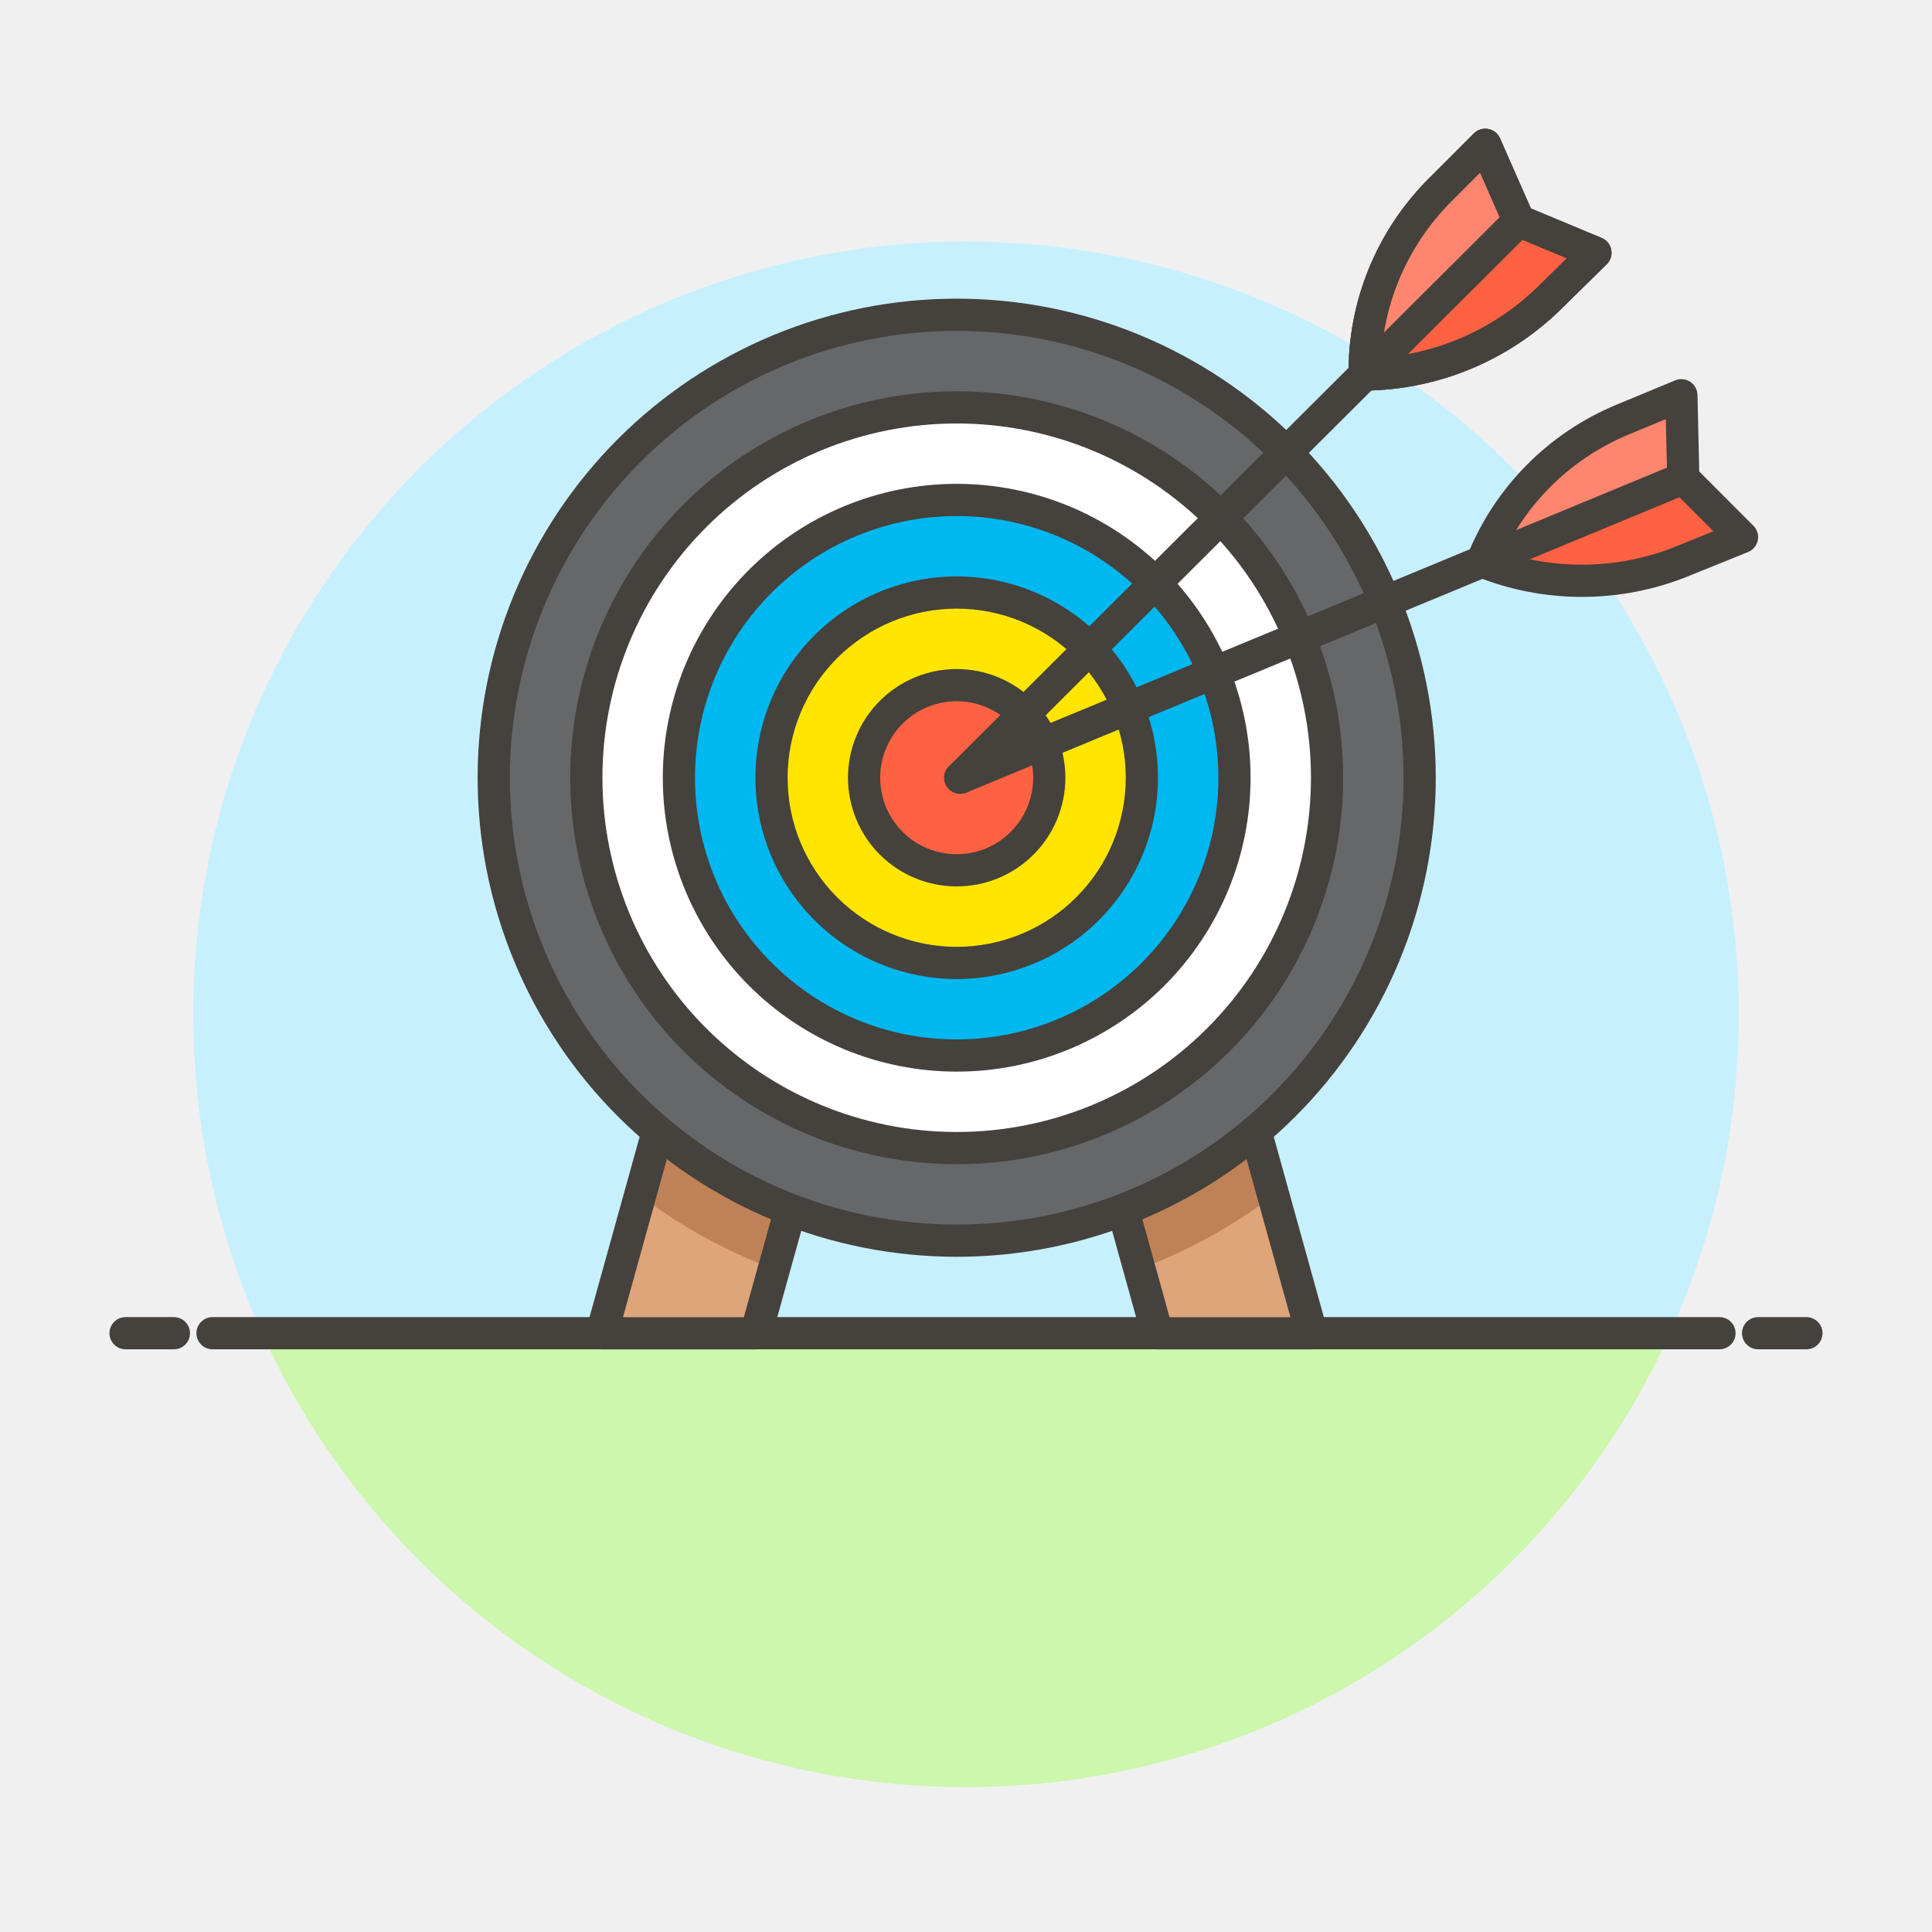
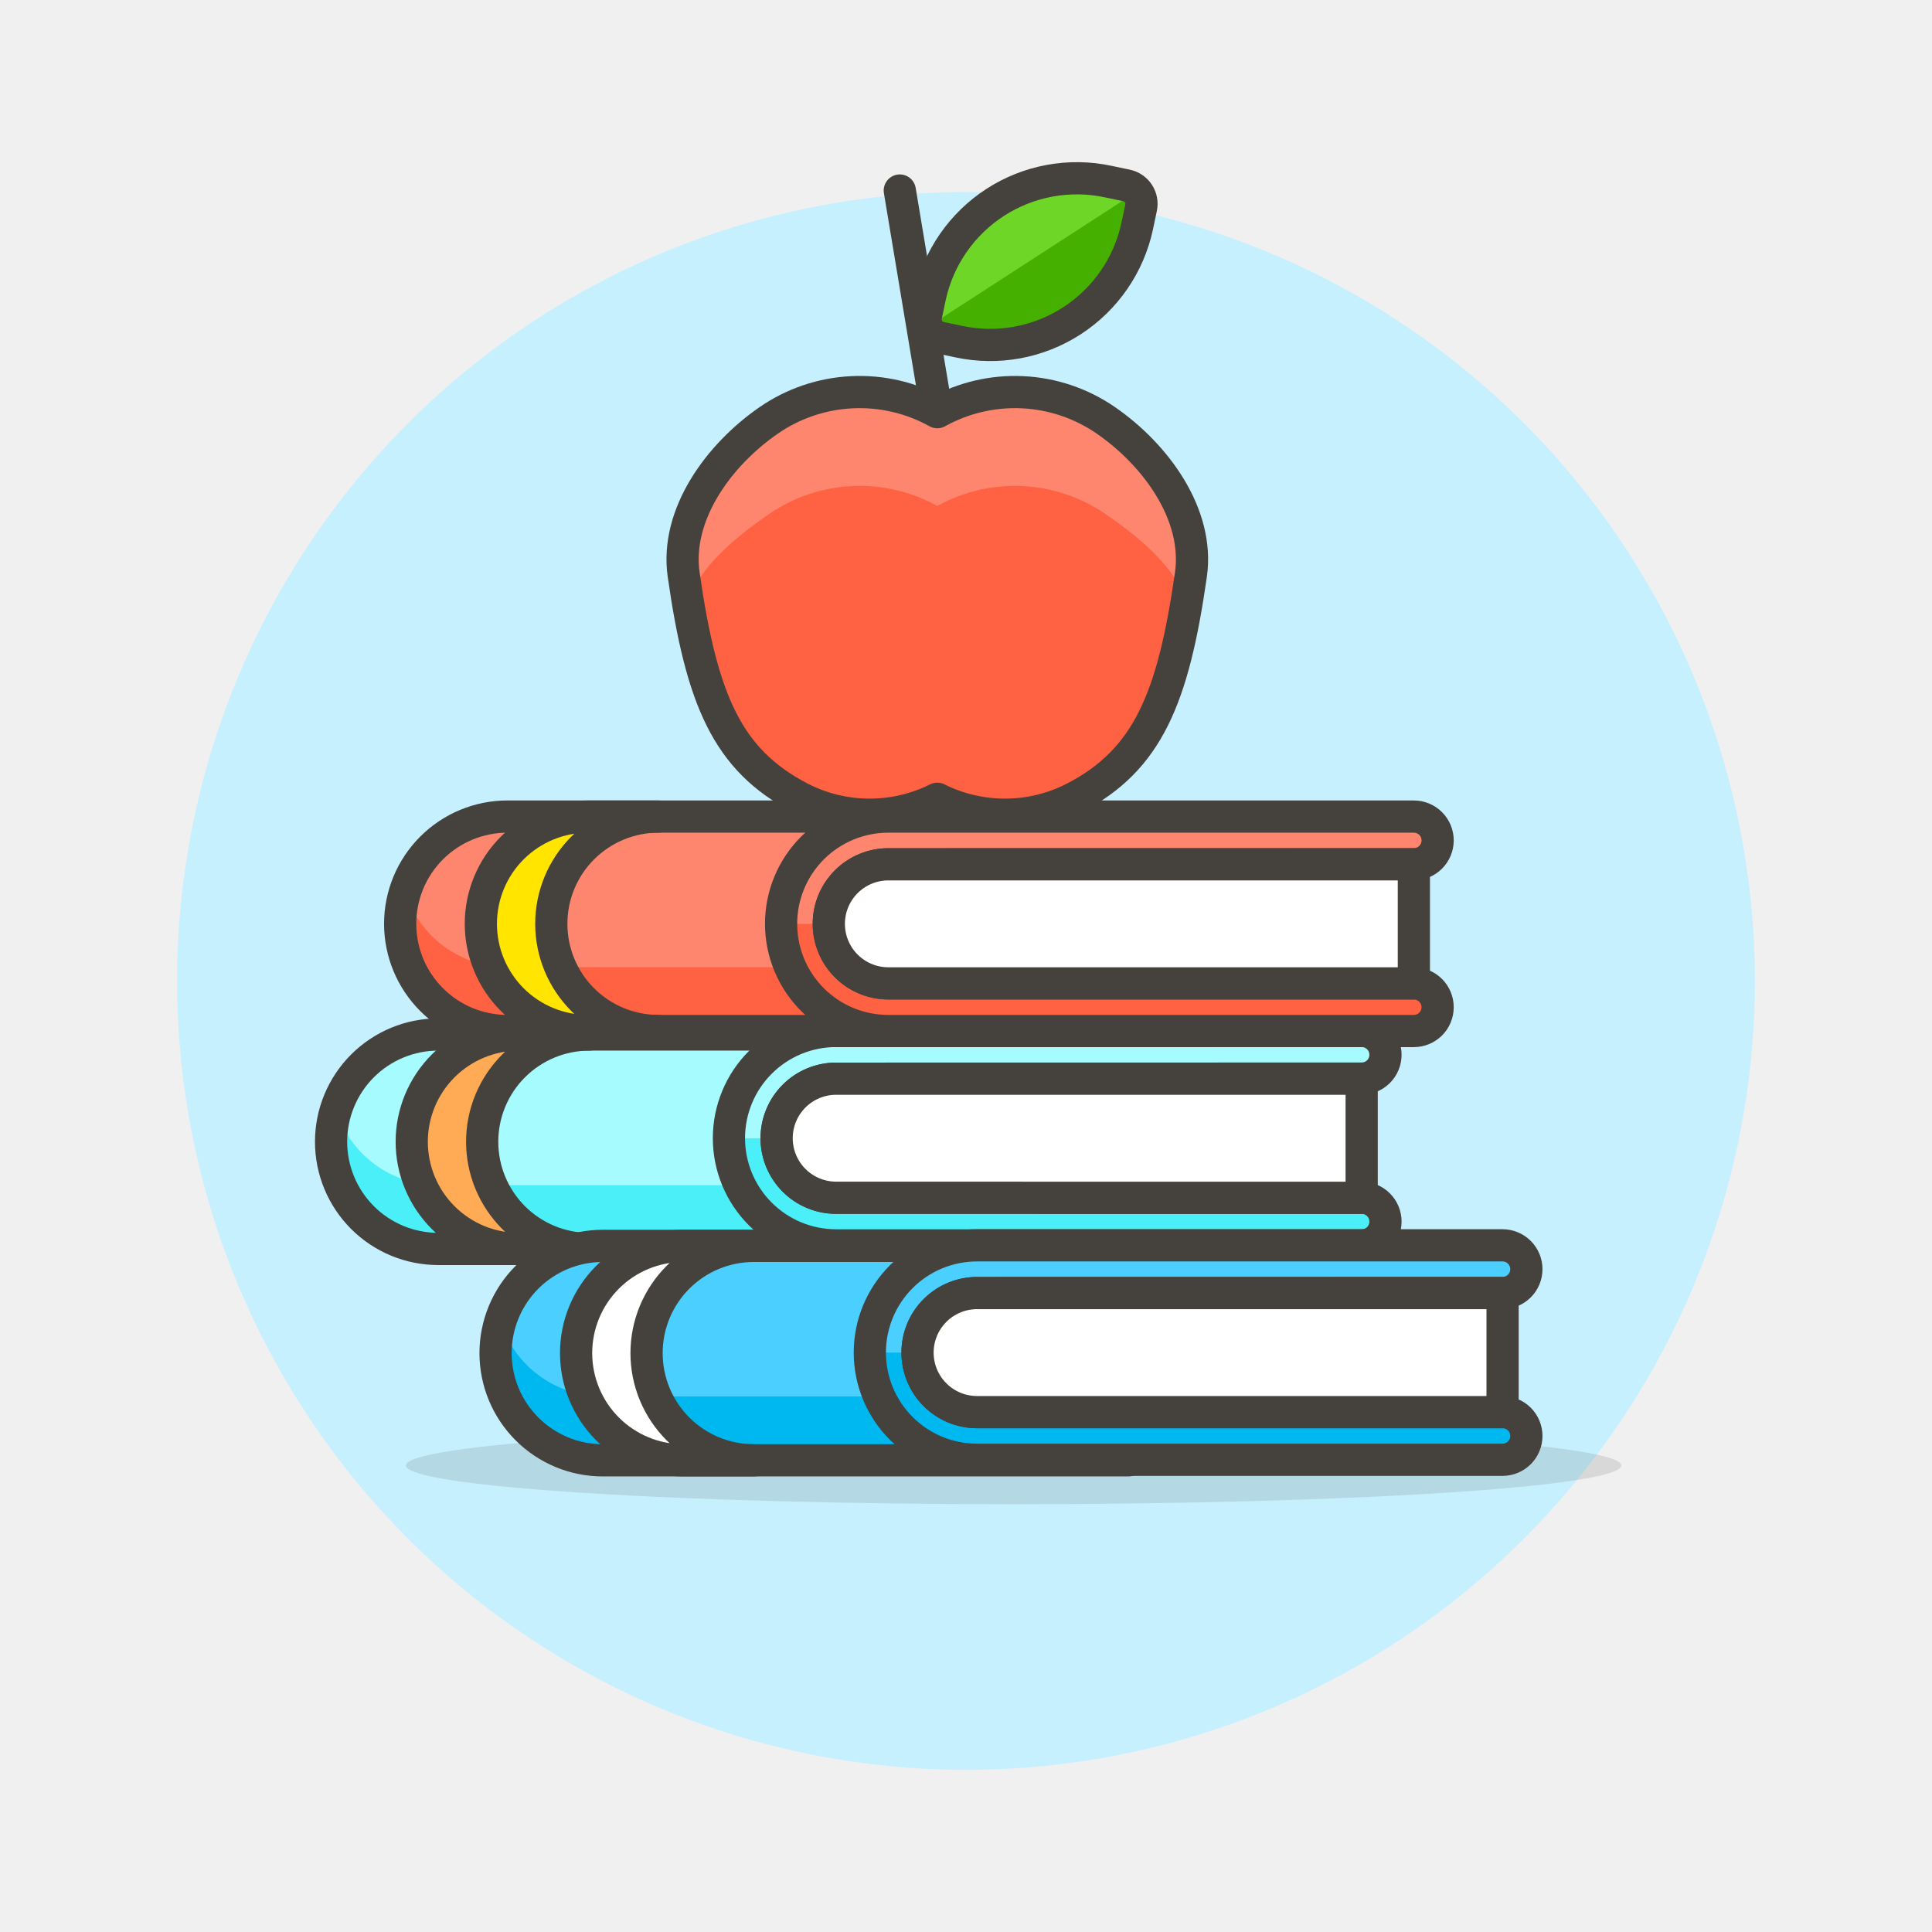
<svg xmlns="http://www.w3.org/2000/svg" width="96" height="96" viewBox="0 0 96 96" fill="none">
-   <path d="M86.4 50.407C86.401 44.676 85.119 39.017 82.648 33.846C80.177 28.675 76.58 24.123 72.121 20.523C67.661 16.923 62.453 14.367 56.877 13.042C51.301 11.717 45.499 11.657 39.898 12.867C34.295 14.076 29.035 16.524 24.502 20.031C19.97 23.538 16.279 28.015 13.702 33.134C11.125 38.252 9.726 43.883 9.608 49.613C9.49 55.343 10.657 61.026 13.021 66.247H82.979C85.238 61.272 86.404 55.871 86.4 50.407Z" fill="#C7F0FF" />
-   <path d="M13.021 66.247C16.067 72.971 20.986 78.674 27.19 82.674C33.394 86.674 40.619 88.802 48 88.802C55.382 88.802 62.606 86.674 68.81 82.674C75.014 78.674 79.933 72.971 82.979 66.247H13.021Z" fill="#CCF7AD" />
-   <path fill-rule="evenodd" clip-rule="evenodd" d="M9.76 66.246C9.76 65.805 10.118 65.447 10.56 65.447H85.44C85.882 65.447 86.24 65.805 86.24 66.246C86.24 66.688 85.882 67.046 85.44 67.046H10.56C10.118 67.046 9.76 66.688 9.76 66.246Z" fill="#45413C" />
-   <path fill-rule="evenodd" clip-rule="evenodd" d="M5.44 66.246C5.44 65.805 5.798 65.447 6.24 65.447H8.64C9.082 65.447 9.44 65.805 9.44 66.246C9.44 66.688 9.082 67.046 8.64 67.046H6.24C5.798 67.046 5.44 66.688 5.44 66.246Z" fill="#45413C" />
-   <path fill-rule="evenodd" clip-rule="evenodd" d="M86.56 66.246C86.56 65.805 86.918 65.447 87.36 65.447H89.76C90.202 65.447 90.56 65.805 90.56 66.246C90.56 66.688 90.202 67.046 89.76 67.046H87.36C86.918 67.046 86.56 66.688 86.56 66.246Z" fill="#45413C" />
-   <path d="M37.569 66.251H29.901L33.735 52.448H41.403L37.569 66.251Z" fill="#DEA47A" />
-   <path d="M33.736 52.448H41.403L38.456 63.059C36.071 62.171 33.83 60.938 31.804 59.399L33.736 52.448Z" fill="#BF8256" />
-   <path d="M57.506 66.251H65.174L61.34 52.448H53.672L57.506 66.251Z" fill="#DEA47A" />
-   <path d="M61.344 52.448H53.672L56.619 63.059C59.003 62.171 61.245 60.938 63.271 59.399L61.344 52.448Z" fill="#BF8256" />
-   <path fill-rule="evenodd" clip-rule="evenodd" d="M32.965 52.234C33.061 51.887 33.376 51.648 33.735 51.648H41.403C41.653 51.648 41.889 51.765 42.04 51.964C42.191 52.163 42.241 52.421 42.174 52.662L38.34 66.465C38.243 66.811 37.928 67.051 37.569 67.051H29.901C29.651 67.051 29.416 66.934 29.264 66.735C29.113 66.536 29.064 66.277 29.13 66.037L32.965 52.234ZM34.343 53.248L30.954 65.451H36.961L40.35 53.248H34.343Z" fill="#45413C" />
-   <path fill-rule="evenodd" clip-rule="evenodd" d="M53.035 51.964C53.186 51.765 53.422 51.648 53.672 51.648H61.34C61.7 51.648 62.015 51.887 62.111 52.234L65.945 66.037C66.012 66.277 65.963 66.536 65.811 66.735C65.66 66.934 65.424 67.051 65.174 67.051H57.506C57.147 67.051 56.831 66.811 56.735 66.465L52.901 52.662C52.834 52.421 52.883 52.163 53.035 51.964ZM54.724 53.248L58.114 65.451H64.122L60.732 53.248H54.724Z" fill="#45413C" />
-   <path d="M24.533 38.645C24.533 41.666 25.128 44.657 26.284 47.448C27.44 50.239 29.134 52.775 31.271 54.911C33.407 57.047 35.943 58.742 38.734 59.898C41.525 61.054 44.516 61.649 47.537 61.649C50.558 61.649 53.55 61.054 56.341 59.898C59.132 58.742 61.668 57.047 63.804 54.911C65.94 52.775 67.635 50.239 68.791 47.448C69.947 44.657 70.542 41.666 70.542 38.645C70.542 35.624 69.947 32.632 68.791 29.841C67.635 27.05 65.94 24.514 63.804 22.378C61.668 20.242 59.132 18.547 56.341 17.391C53.55 16.235 50.558 15.64 47.537 15.64C44.516 15.64 41.525 16.235 38.734 17.391C35.943 18.547 33.407 20.242 31.271 22.378C29.134 24.514 27.44 27.05 26.284 29.841C25.128 32.632 24.533 35.624 24.533 38.645Z" fill="#656769" />
-   <path fill-rule="evenodd" clip-rule="evenodd" d="M38.428 16.652C41.316 15.456 44.411 14.84 47.537 14.84C50.663 14.84 53.759 15.456 56.647 16.652C59.535 17.849 62.159 19.602 64.37 21.812C66.58 24.023 68.334 26.647 69.53 29.535C70.726 32.423 71.342 35.519 71.342 38.645C71.342 41.771 70.726 44.866 69.53 47.754C68.334 50.642 66.58 53.267 64.37 55.477C62.159 57.688 59.535 59.441 56.647 60.637C53.759 61.834 50.663 62.449 47.537 62.449C44.411 62.449 41.316 61.834 38.428 60.637C35.54 59.441 32.916 57.688 30.705 55.477C28.495 53.267 26.741 50.642 25.545 47.754C24.349 44.866 23.733 41.771 23.733 38.645C23.733 35.519 24.349 32.423 25.545 29.535C26.741 26.647 28.495 24.023 30.705 21.812C32.916 19.602 35.54 17.849 38.428 16.652ZM47.537 16.44C44.621 16.44 41.734 17.015 39.04 18.131C36.346 19.246 33.898 20.882 31.837 22.944C29.775 25.006 28.139 27.454 27.023 30.148C25.907 32.842 25.333 35.729 25.333 38.645C25.333 41.561 25.907 44.448 27.023 47.142C28.139 49.836 29.775 52.284 31.837 54.346C33.898 56.408 36.346 58.043 39.04 59.159C41.734 60.275 44.621 60.849 47.537 60.849C50.453 60.849 53.341 60.275 56.035 59.159C58.729 58.043 61.176 56.408 63.238 54.346C65.3 52.284 66.936 49.836 68.052 47.142C69.168 44.448 69.742 41.561 69.742 38.645C69.742 35.729 69.168 32.842 68.052 30.148C66.936 27.454 65.3 25.006 63.238 22.944C61.176 20.882 58.729 19.246 56.035 18.131C53.341 17.015 50.453 16.44 47.537 16.44Z" fill="#45413C" />
-   <path d="M29.134 38.645C29.134 43.526 31.073 48.207 34.524 51.658C37.975 55.109 42.656 57.048 47.537 57.048C52.418 57.048 57.099 55.109 60.55 51.658C64.001 48.207 65.94 43.526 65.94 38.645C65.94 33.764 64.001 29.083 60.55 25.632C57.099 22.181 52.418 20.242 47.537 20.242C42.656 20.242 37.975 22.181 34.524 25.632C31.073 29.083 29.134 33.764 29.134 38.645Z" fill="white" />
-   <path fill-rule="evenodd" clip-rule="evenodd" d="M33.959 25.066C37.56 21.465 42.444 19.442 47.537 19.442C52.63 19.442 57.515 21.465 61.116 25.066C64.717 28.667 66.74 33.552 66.74 38.645C66.74 43.738 64.717 48.622 61.116 52.224C57.515 55.825 52.63 57.848 47.537 57.848C42.444 57.848 37.56 55.825 33.959 52.224C30.357 48.622 28.334 43.738 28.334 38.645C28.334 33.552 30.357 28.667 33.959 25.066ZM47.537 21.042C42.869 21.042 38.391 22.896 35.09 26.198C31.789 29.499 29.934 33.976 29.934 38.645C29.934 43.313 31.789 47.791 35.09 51.092C38.391 54.393 42.869 56.248 47.537 56.248C52.206 56.248 56.683 54.393 59.985 51.092C63.286 47.791 65.141 43.313 65.141 38.645C65.141 33.976 63.286 29.499 59.985 26.198C56.683 22.896 52.206 21.042 47.537 21.042Z" fill="#45413C" />
-   <path d="M33.734 38.645C33.734 42.305 35.189 45.816 37.777 48.405C40.366 50.993 43.877 52.448 47.537 52.448C51.198 52.448 54.709 50.993 57.297 48.405C59.886 45.816 61.34 42.305 61.34 38.645C61.34 34.984 59.886 31.473 57.297 28.885C54.709 26.296 51.198 24.842 47.537 24.842C43.877 24.842 40.366 26.296 37.777 28.885C35.189 31.473 33.734 34.984 33.734 38.645Z" fill="#00B8F0" />
-   <path fill-rule="evenodd" clip-rule="evenodd" d="M37.212 28.319C39.95 25.58 43.664 24.042 47.537 24.042C51.41 24.042 55.125 25.58 57.863 28.319C60.602 31.058 62.14 34.772 62.14 38.645C62.14 42.518 60.602 46.232 57.863 48.971C55.125 51.709 51.41 53.248 47.537 53.248C43.664 53.248 39.95 51.709 37.212 48.971C34.473 46.232 32.934 42.518 32.934 38.645C32.934 34.772 34.473 31.058 37.212 28.319ZM47.537 25.642C44.089 25.642 40.781 27.012 38.343 29.45C35.904 31.889 34.534 35.196 34.534 38.645C34.534 42.093 35.904 45.401 38.343 47.839C40.781 50.278 44.089 51.648 47.537 51.648C50.986 51.648 54.293 50.278 56.732 47.839C59.17 45.401 60.54 42.093 60.54 38.645C60.54 35.196 59.17 31.889 56.732 29.45C54.293 27.012 50.986 25.642 47.537 25.642Z" fill="#45413C" />
-   <path d="M38.336 38.645C38.336 41.085 39.305 43.426 41.031 45.151C42.756 46.877 45.097 47.847 47.537 47.847C49.978 47.847 52.318 46.877 54.044 45.151C55.77 43.426 56.739 41.085 56.739 38.645C56.739 36.205 55.77 33.864 54.044 32.138C52.318 30.413 49.978 29.443 47.537 29.443C45.097 29.443 42.756 30.413 41.031 32.138C39.305 33.864 38.336 36.205 38.336 38.645Z" fill="#FFE500" />
-   <path fill-rule="evenodd" clip-rule="evenodd" d="M40.465 31.573C42.341 29.697 44.885 28.643 47.537 28.643C50.19 28.643 52.734 29.697 54.61 31.573C56.485 33.449 57.539 35.992 57.539 38.645C57.539 41.298 56.485 43.842 54.61 45.717C52.734 47.593 50.19 48.647 47.537 48.647C44.885 48.647 42.341 47.593 40.465 45.717C38.59 43.842 37.536 41.298 37.536 38.645C37.536 35.992 38.59 33.449 40.465 31.573ZM47.537 30.243C45.309 30.243 43.172 31.129 41.596 32.704C40.021 34.28 39.136 36.417 39.136 38.645C39.136 40.873 40.021 43.01 41.596 44.586C43.172 46.161 45.309 47.047 47.537 47.047C49.766 47.047 51.903 46.161 53.478 44.586C55.054 43.01 55.939 40.873 55.939 38.645C55.939 36.417 55.054 34.28 53.478 32.704C51.903 31.129 49.766 30.243 47.537 30.243Z" fill="#45413C" />
-   <path d="M42.936 38.645C42.936 39.865 43.421 41.035 44.284 41.898C45.147 42.761 46.317 43.246 47.537 43.246C48.758 43.246 49.928 42.761 50.791 41.898C51.654 41.035 52.139 39.865 52.139 38.645C52.139 37.424 51.654 36.254 50.791 35.391C49.928 34.528 48.758 34.044 47.537 34.044C46.317 34.044 45.147 34.528 44.284 35.391C43.421 36.254 42.936 37.424 42.936 38.645Z" fill="#FF6242" />
-   <path fill-rule="evenodd" clip-rule="evenodd" d="M43.718 34.826C44.731 33.813 46.105 33.244 47.537 33.244C48.97 33.244 50.344 33.813 51.356 34.826C52.37 35.839 52.938 37.212 52.938 38.645C52.938 40.077 52.37 41.451 51.356 42.464C50.344 43.477 48.97 44.046 47.537 44.046C46.105 44.046 44.731 43.477 43.718 42.464C42.705 41.451 42.136 40.077 42.136 38.645C42.136 37.212 42.705 35.839 43.718 34.826ZM47.537 34.844C46.529 34.844 45.562 35.244 44.849 35.957C44.136 36.67 43.736 37.637 43.736 38.645C43.736 39.653 44.136 40.62 44.849 41.333C45.562 42.046 46.529 42.446 47.537 42.446C48.545 42.446 49.512 42.046 50.225 41.333C50.938 40.62 51.339 39.653 51.339 38.645C51.339 37.637 50.938 36.67 50.225 35.957C49.512 35.244 48.545 34.844 47.537 34.844Z" fill="#45413C" />
-   <path d="M71.551 9.446C70.349 10.648 69.398 12.077 68.755 13.651C68.112 15.224 67.79 16.91 67.807 18.61C71.251 18.574 74.547 17.207 77.004 14.794L79.278 12.561L75.467 10.973L73.803 7.193L71.551 9.446Z" fill="#FF6242" />
-   <path fill-rule="evenodd" clip-rule="evenodd" d="M73.95 6.407C74.21 6.456 74.429 6.629 74.535 6.871L76.07 10.357L79.585 11.822C79.833 11.925 80.012 12.146 80.063 12.409C80.114 12.672 80.03 12.944 79.838 13.131L77.565 15.364C74.96 17.922 71.466 19.372 67.815 19.41C67.603 19.412 67.398 19.329 67.247 19.181C67.095 19.032 67.009 18.83 67.007 18.617C66.989 16.811 67.332 15.02 68.015 13.348C68.698 11.676 69.708 10.158 70.985 8.881C70.985 8.881 70.985 8.881 70.985 8.881L73.237 6.628C73.424 6.441 73.691 6.358 73.95 6.407ZM73.542 8.586L72.117 10.012C70.99 11.138 70.099 12.478 69.496 13.953C68.998 15.172 68.705 16.463 68.627 17.774C71.561 17.549 74.332 16.297 76.444 14.223L77.857 12.835L75.159 11.711C74.969 11.632 74.817 11.483 74.734 11.295L73.542 8.586Z" fill="#45413C" />
-   <path d="M75.469 10.973L73.803 7.193L71.551 9.446C70.349 10.648 69.398 12.077 68.755 13.651C68.112 15.224 67.79 16.91 67.807 18.61L75.469 10.973Z" fill="#FF866E" />
-   <path fill-rule="evenodd" clip-rule="evenodd" d="M73.95 6.407C74.21 6.456 74.429 6.629 74.535 6.871L76.07 10.357L79.585 11.822C79.833 11.925 80.012 12.146 80.063 12.409C80.114 12.672 80.03 12.944 79.838 13.131L77.565 15.364C74.96 17.922 71.466 19.372 67.815 19.41C67.603 19.412 67.398 19.329 67.247 19.181C67.095 19.032 67.009 18.83 67.007 18.617C66.989 16.811 67.332 15.02 68.015 13.348C68.698 11.676 69.708 10.158 70.985 8.881C70.985 8.881 70.985 8.881 70.985 8.881L73.237 6.628C73.424 6.441 73.691 6.358 73.95 6.407ZM73.542 8.586L72.117 10.012C70.99 11.138 70.099 12.478 69.496 13.953C68.998 15.172 68.705 16.463 68.627 17.774C71.561 17.549 74.332 16.297 76.444 14.223L77.857 12.835L75.159 11.711C74.969 11.632 74.817 11.483 74.734 11.295L73.542 8.586Z" fill="#45413C" />
-   <path fill-rule="evenodd" clip-rule="evenodd" d="M76.035 10.408C76.347 10.721 76.346 11.227 76.034 11.539L48.279 39.211C47.966 39.523 47.459 39.523 47.148 39.21C46.836 38.897 46.836 38.39 47.149 38.078L74.904 10.406C75.217 10.094 75.723 10.095 76.035 10.408Z" fill="#45413C" />
-   <path d="M80.603 20.86C79.034 21.513 77.611 22.472 76.417 23.681C75.223 24.891 74.282 26.326 73.65 27.904C76.847 29.185 80.415 29.178 83.606 27.883L86.56 26.688L83.642 23.767L83.546 19.639L80.603 20.86Z" fill="#FF6242" />
-   <path d="M83.642 23.765L83.546 19.637L80.605 20.861C79.035 21.513 77.612 22.473 76.418 23.682C75.225 24.891 74.284 26.327 73.652 27.904L83.642 23.765Z" fill="#FF866E" />
-   <path fill-rule="evenodd" clip-rule="evenodd" d="M83.983 18.968C84.204 19.113 84.34 19.356 84.346 19.62L84.434 23.428L87.126 26.123C87.316 26.312 87.398 26.585 87.344 26.848C87.291 27.11 87.109 27.329 86.86 27.43L83.907 28.625C80.524 29.997 76.741 30.004 73.353 28.646C72.943 28.482 72.743 28.016 72.908 27.606C73.579 25.93 74.579 24.404 75.847 23.119C77.116 21.834 78.628 20.815 80.295 20.121L83.239 18.9C83.483 18.799 83.761 18.824 83.983 18.968ZM80.909 21.599C80.909 21.599 80.909 21.599 80.909 21.599C79.439 22.21 78.105 23.11 76.986 24.243C76.061 25.18 75.299 26.262 74.727 27.444C77.524 28.355 80.563 28.254 83.306 27.142L85.141 26.399L83.076 24.332C82.931 24.187 82.847 23.991 82.842 23.785L82.773 20.826L80.909 21.599Z" fill="#45413C" />
-   <path fill-rule="evenodd" clip-rule="evenodd" d="M84.381 23.459C84.55 23.867 84.356 24.335 83.948 24.504L48.023 39.384C47.615 39.553 47.147 39.359 46.978 38.951C46.809 38.543 47.002 38.075 47.411 37.906L83.336 23.026C83.744 22.857 84.212 23.05 84.381 23.459Z" fill="#45413C" />
+   <path d="M9.6 48.743C9.6 58.927 13.646 68.695 20.847 75.896C28.049 83.097 37.816 87.143 48 87.143C58.184 87.143 67.952 83.097 75.153 75.896C82.354 68.695 86.4 58.927 86.4 48.743C86.4 38.559 82.354 28.792 75.153 21.59C67.952 14.389 58.184 10.343 48 10.343C37.816 10.343 28.049 14.389 20.847 21.59C13.646 28.792 9.6 38.559 9.6 48.743Z" fill="#C7F0FF" stroke="#C7F0FF" stroke-width="1.6" />
+   <path opacity="0.15" d="M20.166 72.819C20.166 73.33 23.347 73.82 29.011 74.181C34.674 74.542 42.355 74.745 50.364 74.745C58.374 74.745 66.055 74.542 71.718 74.181C77.382 73.82 80.563 73.33 80.563 72.819C80.563 72.308 77.382 71.818 71.718 71.457C66.055 71.096 58.374 70.893 50.364 70.893C42.355 70.893 34.674 71.096 29.011 71.457C23.347 71.818 20.166 72.308 20.166 72.819Z" fill="#525252" />
+   <path d="M47.891 62.06H21.779C20.366 62.06 19.01 61.499 18.011 60.5C17.012 59.5 16.451 58.145 16.451 56.732C16.451 55.319 17.012 53.964 18.011 52.965C19.01 51.965 20.366 51.404 21.779 51.404H47.891V62.06Z" fill="#A6FBFF" />
+   <path d="M47.886 58.892H21.774C20.638 58.892 19.533 58.529 18.619 57.855C17.705 57.181 17.03 56.233 16.695 55.148C16.447 55.946 16.39 56.79 16.529 57.614C16.667 58.438 16.997 59.217 17.492 59.89C17.987 60.562 18.634 61.109 19.379 61.486C20.124 61.863 20.947 62.06 21.782 62.06H47.895V58.481" fill="#4AEFF7" />
+   <path d="M47.891 62.06H21.779C20.366 62.06 19.01 61.499 18.011 60.5C17.012 59.5 16.451 58.145 16.451 56.732C16.451 55.319 17.012 53.964 18.011 52.965C19.01 51.965 20.366 51.404 21.779 51.404H47.891V62.06Z" stroke="#45413C" stroke-width="1.6" stroke-linecap="round" stroke-linejoin="round" />
+   <path d="M29.287 62.061H25.787C24.374 62.061 23.018 61.5 22.019 60.501C21.02 59.501 20.459 58.146 20.459 56.733C20.459 55.32 21.02 53.965 22.019 52.966C23.018 51.967 24.374 51.405 25.787 51.405H29.287C27.874 51.405 26.519 51.967 25.519 52.966C24.52 53.965 23.959 55.32 23.959 56.733C23.959 58.146 24.52 59.501 25.519 60.501C26.519 61.5 27.874 62.061 29.287 62.061Z" fill="#FFAA54" stroke="#45413C" stroke-width="1.6" stroke-linecap="round" stroke-linejoin="round" />
+   <path d="M41.548 53.599C40.763 53.599 40.011 53.91 39.456 54.465C38.901 55.02 38.589 55.773 38.589 56.557C38.589 57.342 38.901 58.095 39.456 58.65C40.011 59.205 40.763 59.516 41.548 59.516H67.66C67.974 59.516 68.275 59.641 68.497 59.863C68.719 60.085 68.844 60.386 68.844 60.7C68.844 61.014 68.719 61.315 68.497 61.537C68.275 61.759 67.974 61.883 67.66 61.883H41.548C40.135 61.883 38.78 61.322 37.781 60.323C36.781 59.324 36.22 57.969 36.22 56.556C36.22 55.142 36.781 53.787 37.781 52.788C38.78 51.789 40.135 51.227 41.548 51.227H67.66C67.974 51.227 68.275 51.352 68.497 51.574C68.719 51.796 68.844 52.097 68.844 52.411C68.844 52.725 68.719 53.026 68.497 53.248C68.275 53.47 67.974 53.595 67.66 53.595L41.548 53.599Z" fill="#4AEFF7" />
+   <path d="M36.222 56.557C36.222 55.145 36.783 53.79 37.782 52.791C38.781 51.793 40.135 51.231 41.548 51.231H67.66C67.974 51.231 68.275 51.356 68.497 51.578C68.719 51.8 68.844 52.101 68.844 52.415C68.844 52.729 68.719 53.03 68.497 53.252C68.275 53.474 67.974 53.599 67.66 53.599H41.548C40.764 53.6 40.012 53.912 39.458 54.466C38.904 55.021 38.592 55.773 38.592 56.557H36.222Z" fill="#A6FBFF" />
+   <path d="M41.548 53.599C40.763 53.599 40.011 53.91 39.456 54.465C38.901 55.02 38.589 55.773 38.589 56.557C38.589 57.342 38.901 58.095 39.456 58.65C40.011 59.205 40.763 59.516 41.548 59.516H67.66C67.974 59.516 68.275 59.641 68.497 59.863C68.719 60.085 68.844 60.386 68.844 60.7C68.844 61.014 68.719 61.315 68.497 61.537C68.275 61.759 67.974 61.883 67.66 61.883H41.548C40.135 61.883 38.78 61.322 37.781 60.323C36.781 59.324 36.22 57.969 36.22 56.556C36.22 55.142 36.781 53.787 37.781 52.788C38.78 51.789 40.135 51.227 41.548 51.227H67.66C67.974 51.227 68.275 51.352 68.497 51.574C68.719 51.796 68.844 52.097 68.844 52.411C68.844 52.725 68.719 53.026 68.497 53.248C68.275 53.47 67.974 53.595 67.66 53.595L41.548 53.599Z" stroke="#45413C" stroke-width="1.6" stroke-linecap="round" stroke-linejoin="round" />
+   <path d="M67.661 59.52V53.599H41.549C40.764 53.599 40.011 53.91 39.457 54.465C38.902 55.02 38.59 55.773 38.59 56.557C38.59 57.342 38.902 58.095 39.457 58.65C40.011 59.205 40.764 59.516 41.549 59.516L67.661 59.52Z" fill="white" stroke="#45413C" stroke-width="1.6" stroke-linecap="round" stroke-linejoin="round" />
+   <path d="M56.064 72.563H29.952C28.539 72.563 27.184 72.001 26.185 71.002C25.185 70.003 24.624 68.648 24.624 67.235C24.624 65.822 25.185 64.466 26.185 63.467C27.184 62.468 28.539 61.907 29.952 61.907H56.064V72.563Z" fill="#4ACFFF" />
+   <path d="M24.864 65.654C25.201 66.737 25.875 67.683 26.789 68.355C27.702 69.027 28.806 69.389 29.94 69.389H56.064V72.563H29.952C29.117 72.563 28.293 72.366 27.548 71.989C26.802 71.612 26.156 71.066 25.661 70.393C25.166 69.72 24.836 68.94 24.697 68.117C24.559 67.293 24.616 66.448 24.864 65.651" fill="#00B8F0" />
+   <path d="M56.064 72.563H29.952C28.539 72.563 27.184 72.001 26.185 71.002C25.185 70.003 24.624 68.648 24.624 67.235C24.624 65.822 25.185 64.466 26.185 63.467C27.184 62.468 28.539 61.907 29.952 61.907H56.064V72.563Z" stroke="#45413C" stroke-width="1.6" stroke-linecap="round" stroke-linejoin="round" />
+   <path d="M37.455 72.563H33.954C32.541 72.563 31.186 72.001 30.187 71.002C29.188 70.003 28.626 68.648 28.626 67.235C28.626 65.822 29.188 64.466 30.187 63.467C31.186 62.468 32.541 61.907 33.954 61.907H37.455C36.042 61.907 34.687 62.468 33.688 63.467C32.689 64.466 32.127 65.822 32.127 67.235C32.127 68.648 32.689 70.003 33.688 71.002C34.687 72.001 36.042 72.563 37.455 72.563Z" fill="white" stroke="#45413C" stroke-width="1.6" stroke-linecap="round" stroke-linejoin="round" />
+   <path d="M48.549 64.251C47.764 64.251 47.012 64.563 46.457 65.118C45.902 65.672 45.59 66.425 45.59 67.21C45.59 67.994 45.902 68.747 46.457 69.302C47.012 69.857 47.764 70.168 48.549 70.168H74.661C74.975 70.168 75.276 70.293 75.498 70.515C75.72 70.737 75.845 71.038 75.845 71.352C75.845 71.666 75.72 71.967 75.498 72.189C75.276 72.411 74.975 72.536 74.661 72.536H48.549C47.136 72.536 45.781 71.974 44.782 70.975C43.782 69.976 43.221 68.621 43.221 67.208C43.221 65.795 43.782 64.439 44.782 63.44C45.781 62.441 47.136 61.88 48.549 61.88H74.661C74.817 61.88 74.971 61.91 75.114 61.97C75.258 62.029 75.388 62.117 75.498 62.227C75.608 62.336 75.695 62.467 75.755 62.611C75.814 62.754 75.845 62.908 75.845 63.063C75.845 63.219 75.814 63.373 75.755 63.516C75.695 63.66 75.608 63.791 75.498 63.9C75.388 64.01 75.258 64.097 75.114 64.157C74.971 64.216 74.817 64.247 74.661 64.247L48.549 64.251Z" fill="#00B8F0" />
+   <path d="M43.223 67.21C43.223 65.797 43.784 64.442 44.783 63.444C45.782 62.445 47.137 61.883 48.549 61.883H74.661C74.817 61.883 74.971 61.914 75.114 61.974C75.258 62.033 75.388 62.12 75.498 62.23C75.608 62.34 75.695 62.471 75.755 62.614C75.814 62.758 75.845 62.912 75.845 63.067C75.845 63.223 75.814 63.377 75.755 63.52C75.695 63.664 75.608 63.794 75.498 63.904C75.388 64.014 75.258 64.101 75.114 64.161C74.971 64.22 74.817 64.251 74.661 64.251H48.549C47.764 64.251 47.012 64.563 46.457 65.118C45.902 65.672 45.59 66.425 45.59 67.21H43.223Z" fill="#4ACFFF" />
+   <path d="M48.549 64.251C47.764 64.251 47.012 64.563 46.457 65.118C45.902 65.672 45.59 66.425 45.59 67.21C45.59 67.994 45.902 68.747 46.457 69.302C47.012 69.857 47.764 70.168 48.549 70.168H74.661C74.975 70.168 75.276 70.293 75.498 70.515C75.72 70.737 75.845 71.038 75.845 71.352C75.845 71.666 75.72 71.967 75.498 72.189C75.276 72.411 74.975 72.536 74.661 72.536H48.549C47.136 72.536 45.781 71.974 44.782 70.975C43.782 69.976 43.221 68.621 43.221 67.208C43.221 65.795 43.782 64.439 44.782 63.44C45.781 62.441 47.136 61.88 48.549 61.88H74.661C74.817 61.88 74.971 61.91 75.114 61.97C75.258 62.029 75.388 62.117 75.498 62.227C75.608 62.336 75.695 62.467 75.755 62.611C75.814 62.754 75.845 62.908 75.845 63.063C75.845 63.219 75.814 63.373 75.755 63.516C75.695 63.66 75.608 63.791 75.498 63.9C75.388 64.01 75.258 64.097 75.114 64.157C74.971 64.216 74.817 64.247 74.661 64.247L48.549 64.251Z" stroke="#45413C" stroke-width="1.6" stroke-linecap="round" stroke-linejoin="round" />
+   <path d="M74.662 70.168V64.251H48.55C47.766 64.251 47.013 64.563 46.458 65.118C45.903 65.672 45.592 66.425 45.592 67.21C45.592 67.994 45.903 68.747 46.458 69.302C47.013 69.857 47.766 70.168 48.55 70.168H74.662Z" fill="white" stroke="#45413C" stroke-width="1.6" stroke-linecap="round" stroke-linejoin="round" />
+   <path d="M51.325 51.231H25.212C23.799 51.231 22.444 50.67 21.445 49.671C20.446 48.672 19.884 47.316 19.884 45.903C19.884 44.49 20.446 43.135 21.445 42.136C22.444 41.137 23.799 40.575 25.212 40.575H51.325V51.231Z" fill="#FF866E" />
+   <path d="M51.322 48.058H25.21C24.074 48.058 22.969 47.694 22.055 47.021C21.141 46.347 20.466 45.398 20.13 44.314C19.881 45.112 19.824 45.957 19.962 46.781C20.099 47.606 20.43 48.386 20.925 49.059C21.42 49.733 22.067 50.28 22.812 50.658C23.558 51.035 24.383 51.231 25.218 51.231H51.33V48.058" fill="#FF6242" />
+   <path d="M51.325 51.231H25.212C23.799 51.231 22.444 50.67 21.445 49.671C20.446 48.672 19.884 47.316 19.884 45.903C19.884 44.49 20.446 43.135 21.445 42.136C22.444 41.137 23.799 40.575 25.212 40.575H51.325V51.231Z" stroke="#45413C" stroke-width="1.6" stroke-linecap="round" stroke-linejoin="round" />
+   <path d="M44.14 42.947C43.355 42.947 42.602 43.258 42.048 43.813C41.493 44.368 41.181 45.121 41.181 45.905C41.181 46.69 41.493 47.443 42.048 47.998C42.602 48.552 43.355 48.864 44.14 48.864H70.252C70.566 48.864 70.867 48.989 71.089 49.211C71.311 49.433 71.435 49.734 71.435 50.048C71.435 50.362 71.311 50.663 71.089 50.885C70.867 51.107 70.566 51.231 70.252 51.231H44.14C42.727 51.231 41.371 50.67 40.372 49.671C39.373 48.672 38.812 47.316 38.812 45.903C38.812 44.49 39.373 43.135 40.372 42.136C41.371 41.137 42.727 40.575 44.14 40.575H70.252C70.566 40.575 70.867 40.7 71.089 40.922C71.311 41.144 71.435 41.445 71.435 41.759C71.435 42.073 71.311 42.374 71.089 42.596C70.867 42.818 70.566 42.943 70.252 42.943L44.14 42.947Z" fill="#FF6242" />
+   <path d="M38.814 45.905C38.814 44.493 39.375 43.138 40.374 42.139C41.373 41.14 42.727 40.579 44.14 40.579H70.252C70.566 40.579 70.867 40.704 71.089 40.926C71.311 41.148 71.436 41.449 71.436 41.763C71.436 42.077 71.311 42.378 71.089 42.6C70.867 42.822 70.566 42.947 70.252 42.947H44.14C43.356 42.947 42.604 43.259 42.05 43.814C41.495 44.369 41.184 45.121 41.184 45.905H38.814Z" fill="#FF866E" />
+   <path d="M44.14 42.947C43.355 42.947 42.602 43.258 42.048 43.813C41.493 44.368 41.181 45.121 41.181 45.905C41.181 46.69 41.493 47.443 42.048 47.998C42.602 48.552 43.355 48.864 44.14 48.864H70.252C70.566 48.864 70.867 48.989 71.089 49.211C71.311 49.433 71.435 49.734 71.435 50.048C71.435 50.362 71.311 50.663 71.089 50.885C70.867 51.107 70.566 51.231 70.252 51.231H44.14C42.727 51.231 41.371 50.67 40.372 49.671C39.373 48.672 38.812 47.316 38.812 45.903C38.812 44.49 39.373 43.135 40.372 42.136C41.371 41.137 42.727 40.575 44.14 40.575H70.252C70.566 40.575 70.867 40.7 71.089 40.922C71.311 41.144 71.435 41.445 71.435 41.759C71.435 42.073 71.311 42.374 71.089 42.596C70.867 42.818 70.566 42.943 70.252 42.943L44.14 42.947Z" stroke="#45413C" stroke-width="1.6" stroke-linecap="round" stroke-linejoin="round" />
+   <path d="M70.254 48.864V42.947H44.142C43.357 42.947 42.605 43.258 42.05 43.813C41.495 44.368 41.183 45.121 41.183 45.905C41.183 46.69 41.495 47.443 42.05 47.998C42.605 48.552 43.357 48.864 44.142 48.864H70.254Z" fill="white" stroke="#45413C" stroke-width="1.6" stroke-linecap="round" stroke-linejoin="round" />
+   <path d="M32.722 51.231H29.221C27.808 51.231 26.452 50.67 25.453 49.671C24.454 48.672 23.893 47.316 23.893 45.903C23.893 44.49 24.454 43.135 25.453 42.136C26.452 41.137 27.808 40.575 29.221 40.575H32.722C31.309 40.575 29.953 41.137 28.954 42.136C27.955 43.135 27.394 44.49 27.394 45.903C27.394 47.316 27.955 48.672 28.954 49.671C29.953 50.67 31.309 51.231 32.722 51.231Z" fill="#FFE500" stroke="#45413C" stroke-width="1.6" stroke-linecap="round" stroke-linejoin="round" />
+   <path d="M53.424 39.625C52.369 40.178 51.198 40.472 50.007 40.483C48.816 40.494 47.639 40.223 46.574 39.69C45.508 40.223 44.332 40.494 43.141 40.483C41.95 40.472 40.779 40.178 39.724 39.625C36.153 37.754 34.862 34.794 33.971 28.552C33.544 25.564 35.722 22.593 38.208 20.881C39.427 20.042 40.856 19.56 42.334 19.49C43.812 19.419 45.28 19.762 46.574 20.481C47.867 19.762 49.336 19.419 50.814 19.49C52.292 19.56 53.721 20.042 54.94 20.881C57.426 22.593 59.604 25.564 59.176 28.552C58.295 34.722 57.018 37.742 53.424 39.625Z" fill="#FF6242" />
+   <path d="M46.727 16.783L47.64 16.975C48.599 17.18 49.589 17.195 50.554 17.018C51.518 16.84 52.438 16.475 53.262 15.942C54.085 15.409 54.795 14.72 55.352 13.912C55.909 13.105 56.301 12.196 56.507 11.237L56.699 10.324C56.751 10.082 56.705 9.83 56.571 9.622C56.438 9.415 56.227 9.269 55.985 9.216L55.072 9.024C54.114 8.818 53.123 8.804 52.159 8.981C51.194 9.158 50.274 9.523 49.451 10.056C48.627 10.589 47.917 11.278 47.36 12.086C46.803 12.893 46.411 13.802 46.206 14.761L46.014 15.674C45.962 15.916 46.008 16.168 46.141 16.376C46.275 16.584 46.486 16.73 46.727 16.783Z" fill="#6DD627" />
+   <path d="M46.08 16.261C46.141 16.392 46.231 16.508 46.344 16.599C46.457 16.69 46.59 16.753 46.732 16.783L47.645 16.975C48.604 17.18 49.594 17.195 50.559 17.018C51.523 16.841 52.444 16.476 53.267 15.943C54.09 15.41 54.801 14.72 55.357 13.913C55.914 13.105 56.306 12.196 56.511 11.237L56.703 10.324C56.734 10.182 56.731 10.036 56.695 9.895C56.658 9.755 56.59 9.625 56.495 9.516L46.08 16.261Z" fill="#46B000" />
+   <path d="M46.727 16.783L47.64 16.975C48.599 17.18 49.589 17.195 50.554 17.018C51.518 16.84 52.438 16.475 53.262 15.942C54.085 15.409 54.795 14.72 55.352 13.912C55.909 13.105 56.301 12.196 56.507 11.237L56.699 10.324C56.751 10.082 56.705 9.83 56.571 9.622C56.438 9.415 56.227 9.269 55.985 9.216L55.072 9.024C54.114 8.818 53.123 8.804 52.159 8.981C51.194 9.158 50.274 9.523 49.451 10.056C48.627 10.589 47.917 11.278 47.36 12.086C46.803 12.893 46.411 13.802 46.206 14.761L46.014 15.674C45.962 15.916 46.008 16.168 46.141 16.376C46.275 16.584 46.486 16.73 46.727 16.783V16.783Z" stroke="#45413C" stroke-width="1.6" stroke-linecap="round" stroke-linejoin="round" />
+   <path d="M44.71 9.467L46.574 20.647" stroke="#45413C" stroke-width="1.6" stroke-linecap="round" stroke-linejoin="round" />
+   <path d="M34.206 29.943C34.686 28.18 36.651 26.62 38.21 25.544C39.429 24.706 40.857 24.224 42.334 24.152C43.812 24.081 45.28 24.423 46.574 25.14C47.867 24.423 49.335 24.081 50.813 24.152C52.29 24.224 53.718 24.706 54.937 25.544C56.497 26.62 58.462 28.18 58.941 29.943L59.176 28.552C59.604 25.564 57.426 22.593 54.94 20.881C53.721 20.042 52.292 19.56 50.814 19.49C49.336 19.419 47.867 19.762 46.574 20.481C45.28 19.762 43.812 19.419 42.334 19.49C40.856 19.56 39.427 20.042 38.208 20.881C35.722 22.593 33.544 25.564 33.971 28.552L34.206 29.943Z" fill="#FF866E" />
+   <path d="M53.424 39.625C52.369 40.178 51.198 40.472 50.007 40.483C48.816 40.494 47.639 40.223 46.574 39.69C45.508 40.223 44.332 40.494 43.141 40.483C41.95 40.472 40.779 40.178 39.724 39.625C36.153 37.754 34.862 34.794 33.971 28.552C33.544 25.564 35.722 22.593 38.208 20.881C39.427 20.042 40.856 19.56 42.334 19.49C43.812 19.419 45.28 19.762 46.574 20.481C47.867 19.762 49.336 19.419 50.814 19.49C52.292 19.56 53.721 20.042 54.94 20.881C57.426 22.593 59.604 25.564 59.176 28.552C58.295 34.722 57.018 37.742 53.424 39.625Z" stroke="#45413C" stroke-width="1.6" stroke-linecap="round" stroke-linejoin="round" />
</svg>
